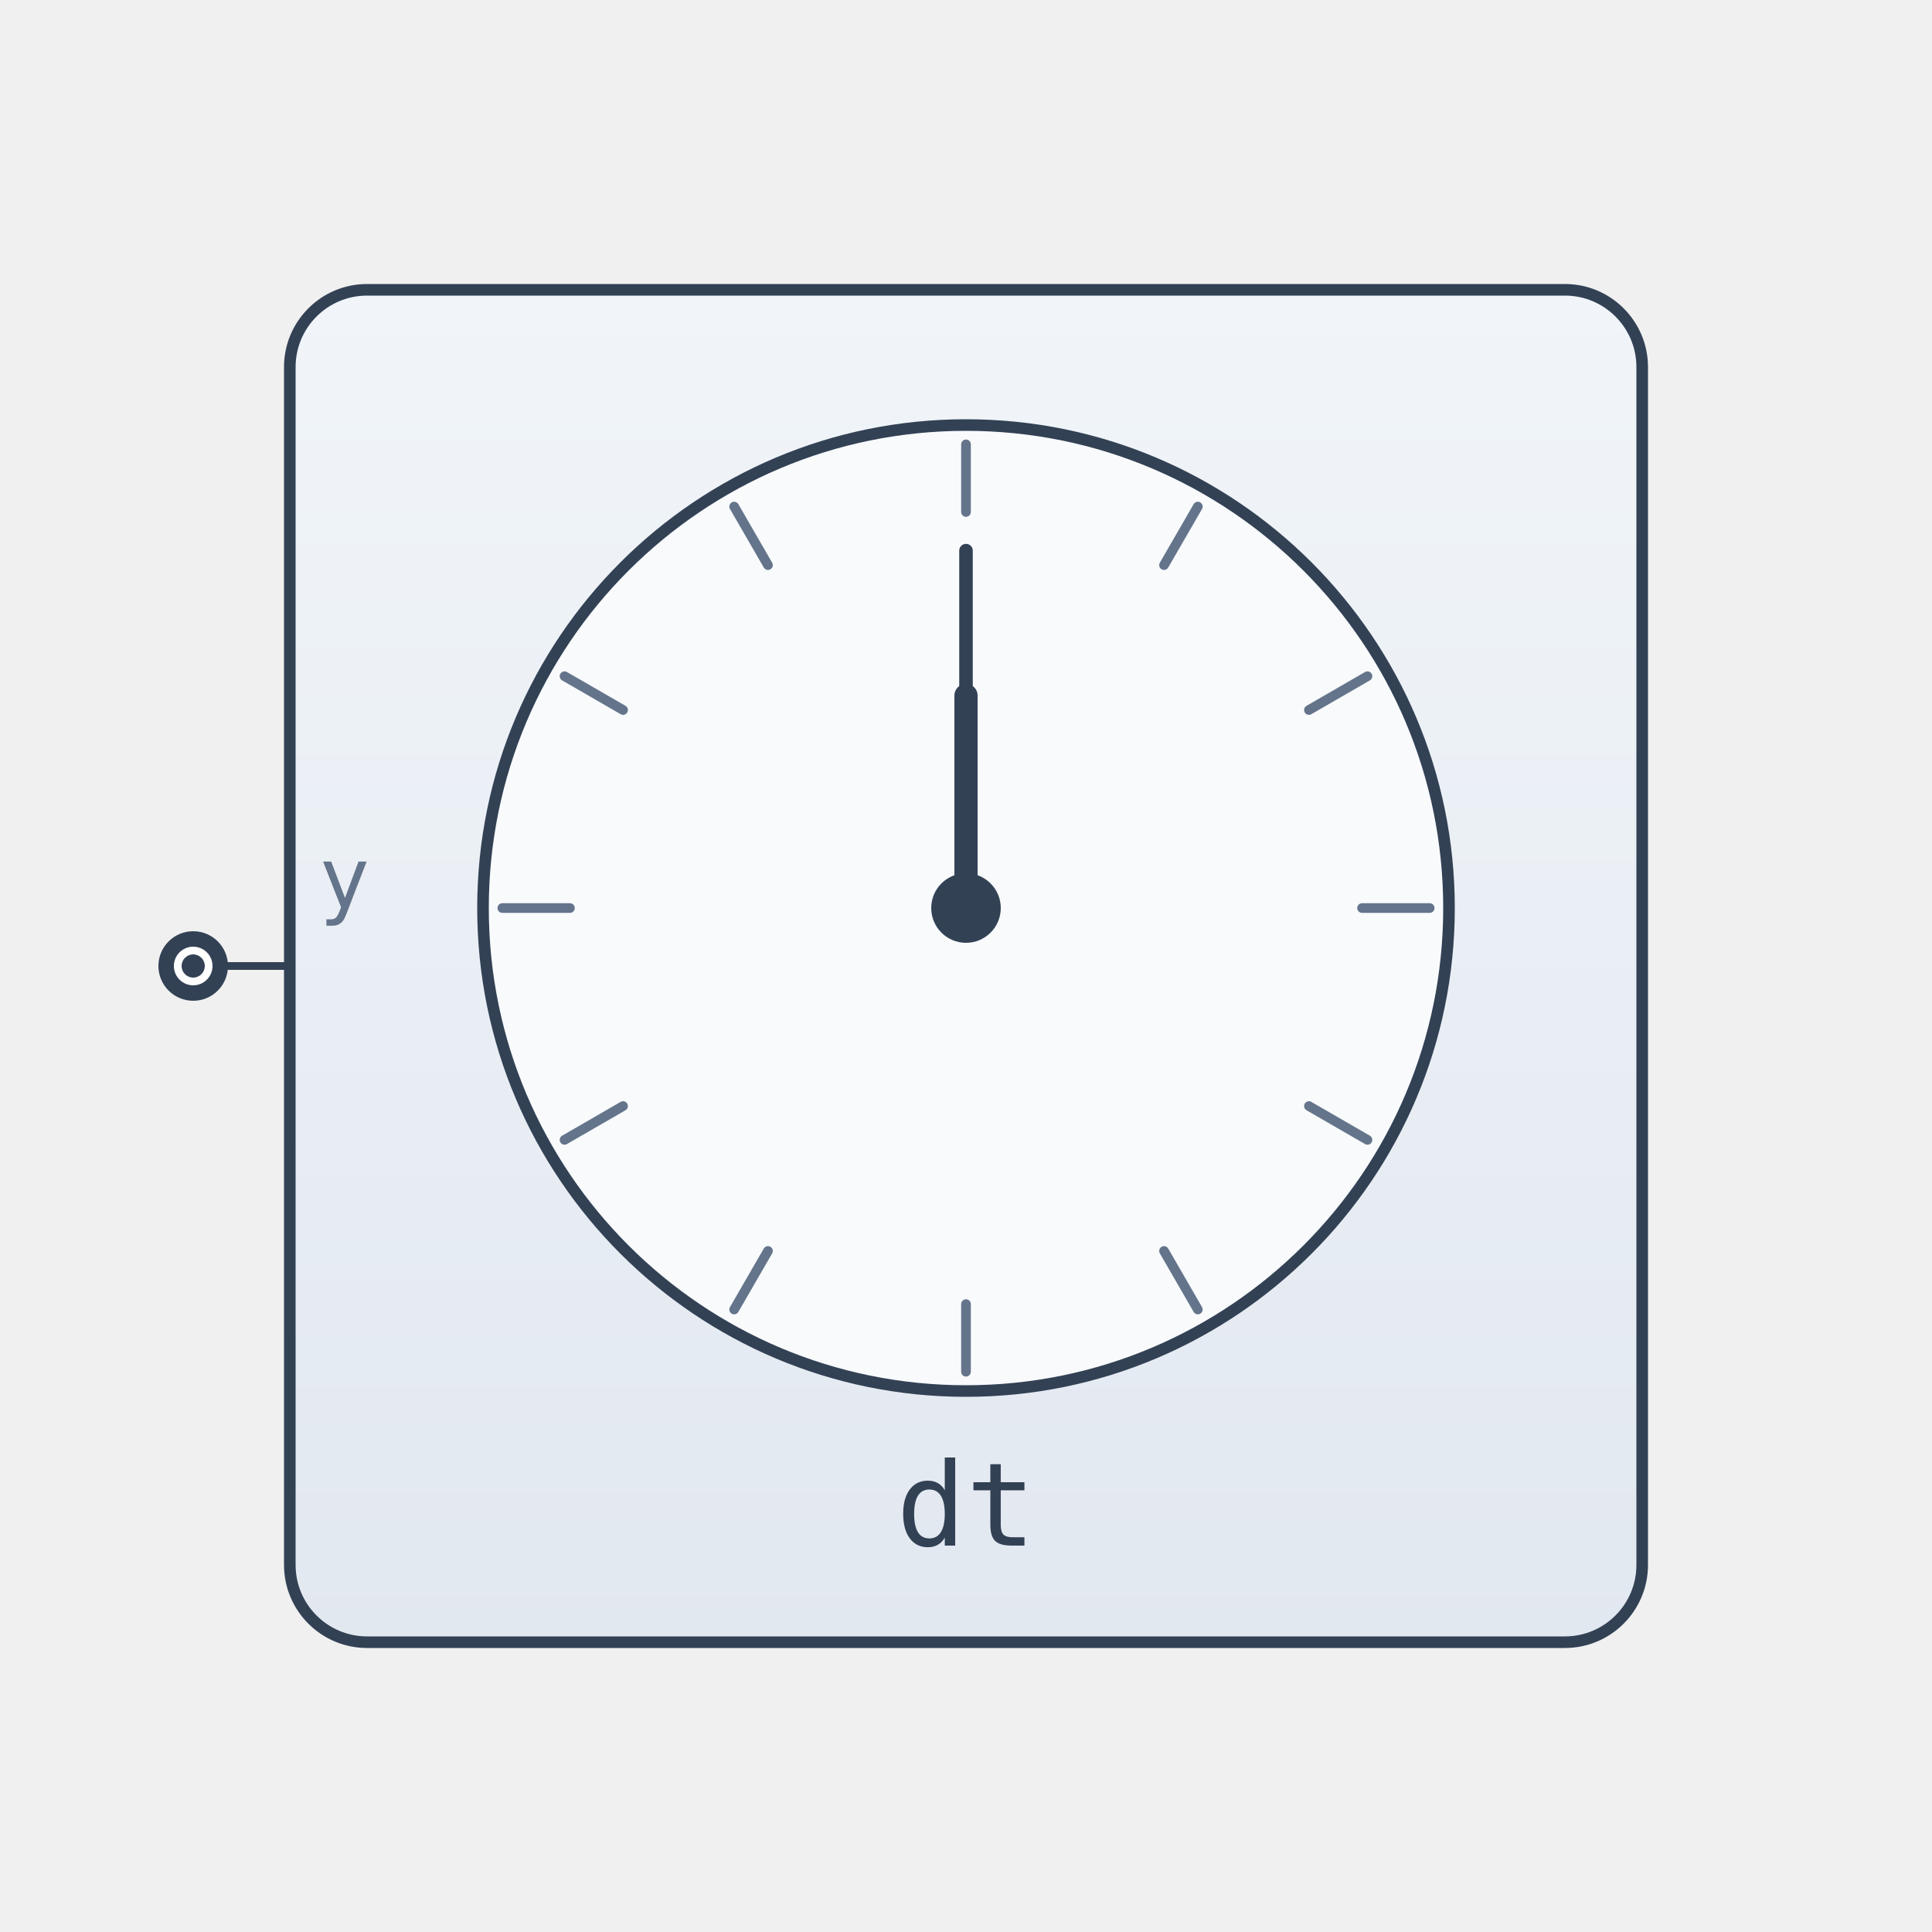
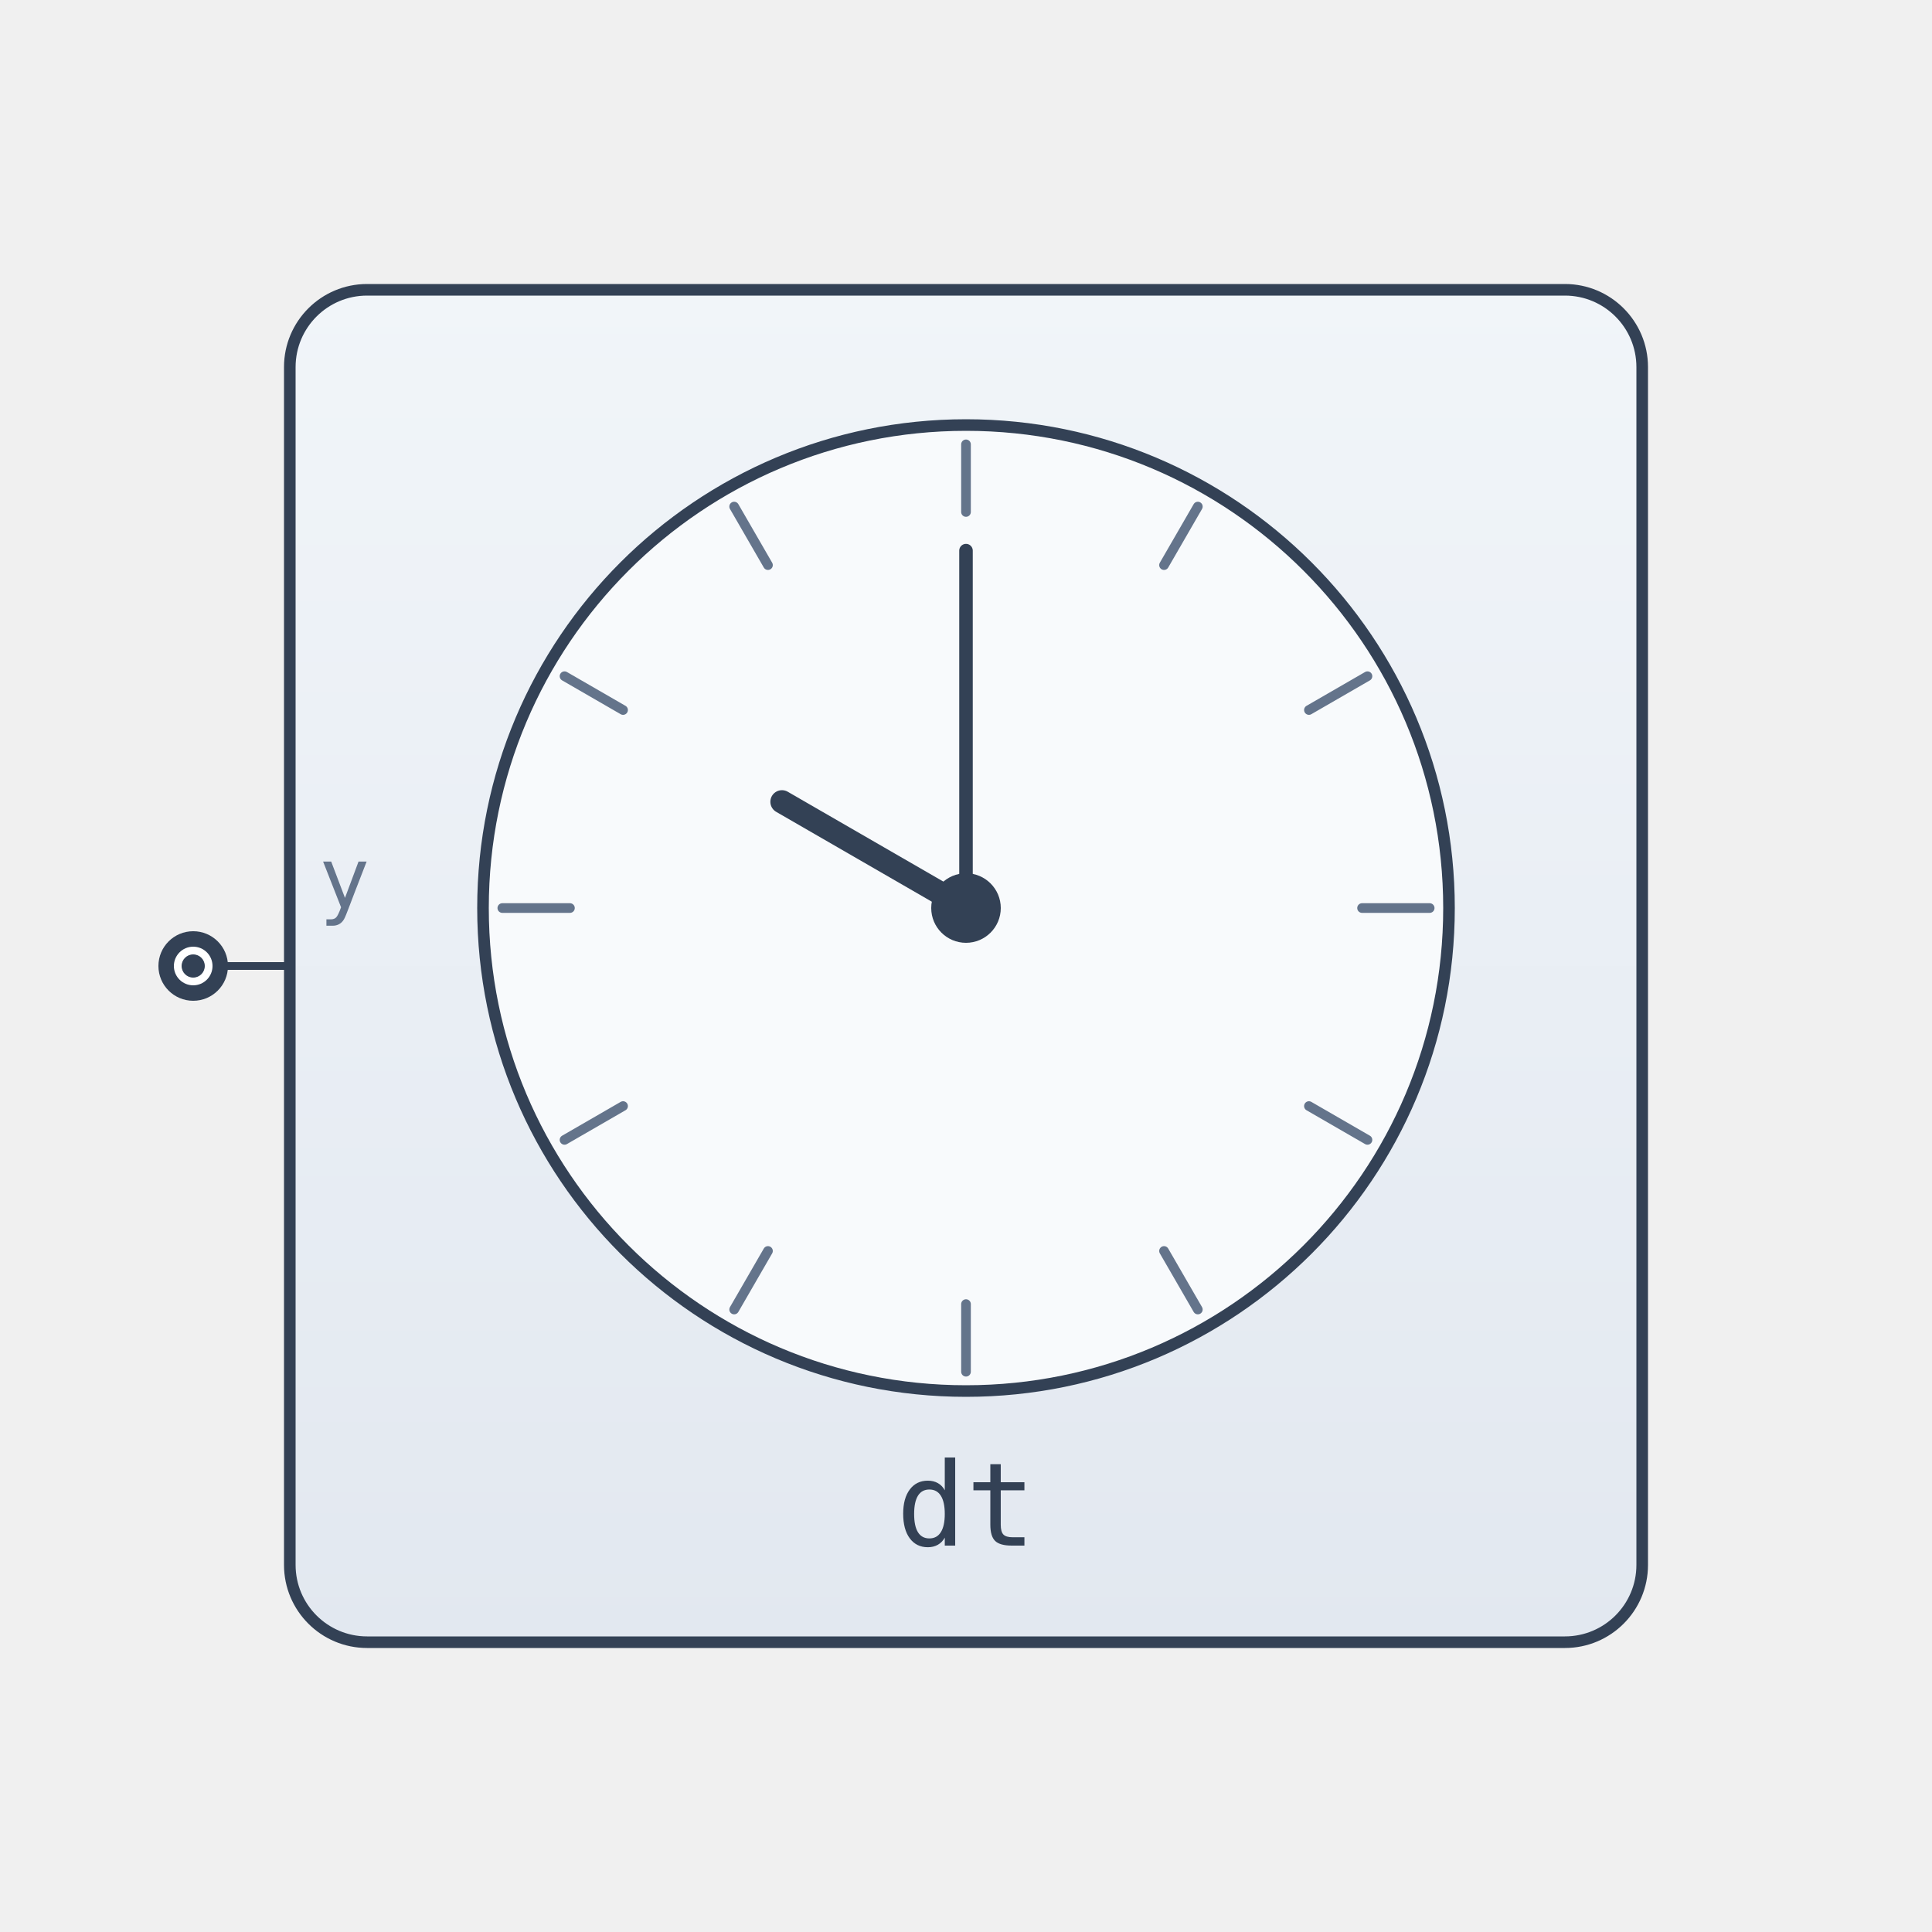
<svg xmlns="http://www.w3.org/2000/svg" viewBox="0 0 1000 1000" width="1000" height="1000">
  <defs>
    <linearGradient id="body" x1="0%" y1="0%" x2="0%" y2="100%">
      <stop offset="0%" stop-color="#F1F5F9" />
      <stop offset="100%" stop-color="#E2E8F0" />
    </linearGradient>
  </defs>
  <rect x="150" y="150" width="700" height="700" rx="40" fill="url(#body)" stroke="#334155" stroke-width="6" />
  <line x1="150" y1="500" x2="100" y2="500" stroke="#334155" stroke-width="4" />
  <circle cx="500" cy="470" r="250" fill="#F8FAFC" stroke="#334155" stroke-width="6" />
  <g stroke="#64748B" stroke-width="5" stroke-linecap="round">
    <line x1="500" y1="230" x2="500" y2="265" />
    <line x1="620" y1="262.2" x2="602.5" y2="292.5" />
    <line x1="707.8" y1="350" x2="677.5" y2="367.5" />
    <line x1="740" y1="470" x2="705" y2="470" />
    <line x1="707.8" y1="590" x2="677.5" y2="572.5" />
    <line x1="620" y1="677.8" x2="602.5" y2="647.5" />
    <line x1="500" y1="710" x2="500" y2="675" />
    <line x1="380" y1="677.8" x2="397.5" y2="647.5" />
    <line x1="292.2" y1="590" x2="322.5" y2="572.5" />
    <line x1="260" y1="470" x2="295" y2="470" />
    <line x1="292.2" y1="350" x2="322.5" y2="367.5" />
    <line x1="380" y1="262.2" x2="397.5" y2="292.5" />
  </g>
-   <g>
+   <g transform="rotate(-60 500 470)">
    <line x1="500" y1="470" x2="500" y2="360" stroke="#334155" stroke-width="12" stroke-linecap="round" />
-     <animateTransform attributeName="transform" type="rotate" from="0 500 470" to="360 500 470" dur="24s" repeatCount="indefinite" />
  </g>
  <g>
    <line x1="500" y1="470" x2="500" y2="285" stroke="#334155" stroke-width="7" stroke-linecap="round" />
-     <animateTransform attributeName="transform" type="rotate" from="0 500 470" to="360 500 470" dur="4s" repeatCount="indefinite" />
+     <animateTransform attributeName="transform" type="rotate" calcMode="discrete" dur="12s" repeatCount="indefinite" values="0 500 470;30 500 470;60 500 470;90 500 470;120 500 470;150 500 470;180 500 470;210 500 470;240 500 470;270 500 470;300 500 470;330 500 470" />
  </g>
  <circle cx="500" cy="470" r="18" fill="#334155" />
  <text x="500" y="800" font-family="monospace" font-size="60" fill="#334155" text-anchor="middle">dt</text>
  <circle cx="100" cy="500" r="18" fill="#334155" />
  <circle cx="100" cy="500" r="10" fill="#FFFFFF" />
  <circle cx="100" cy="500" r="6" fill="#334155" />
  <text x="165" y="470" font-family="monospace" font-size="44" fill="#64748B" text-anchor="start">y</text>
</svg>
